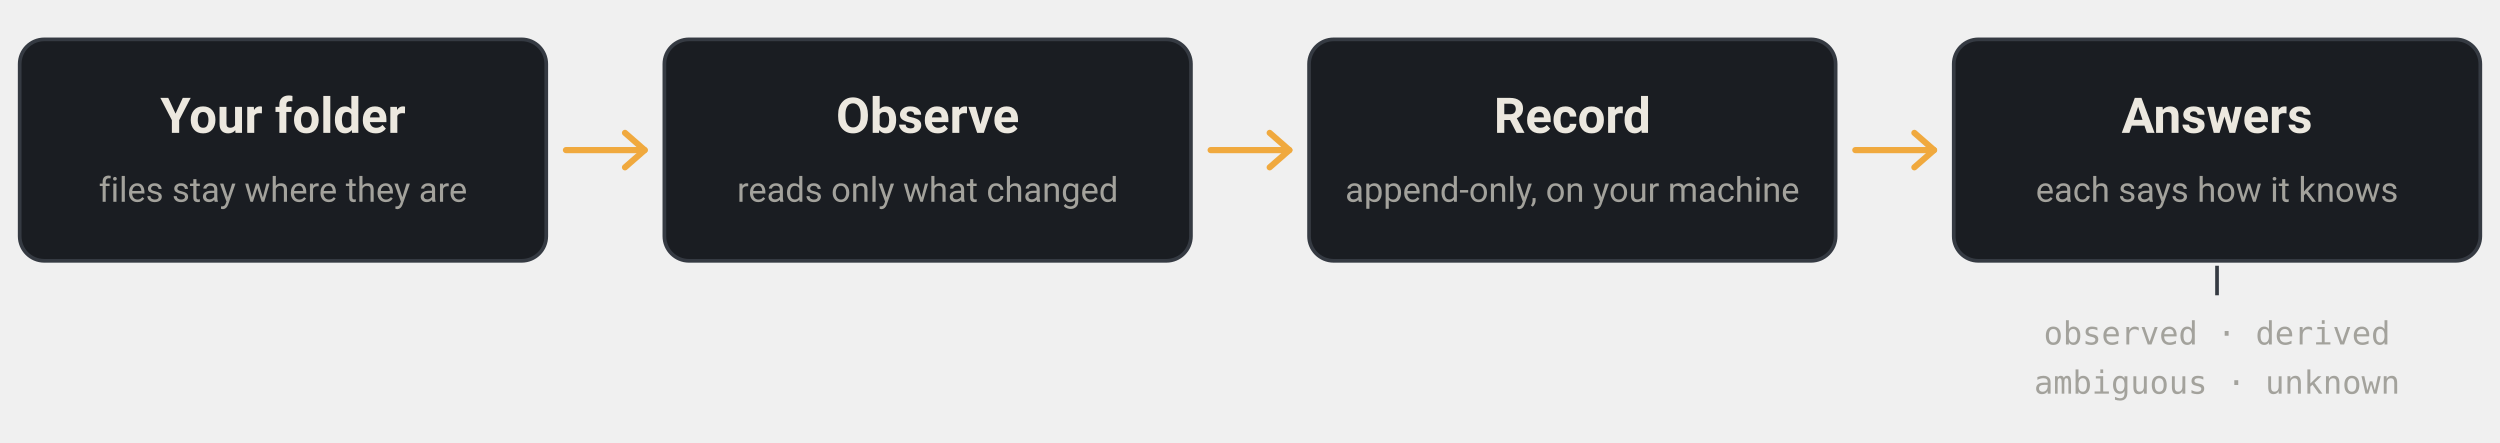
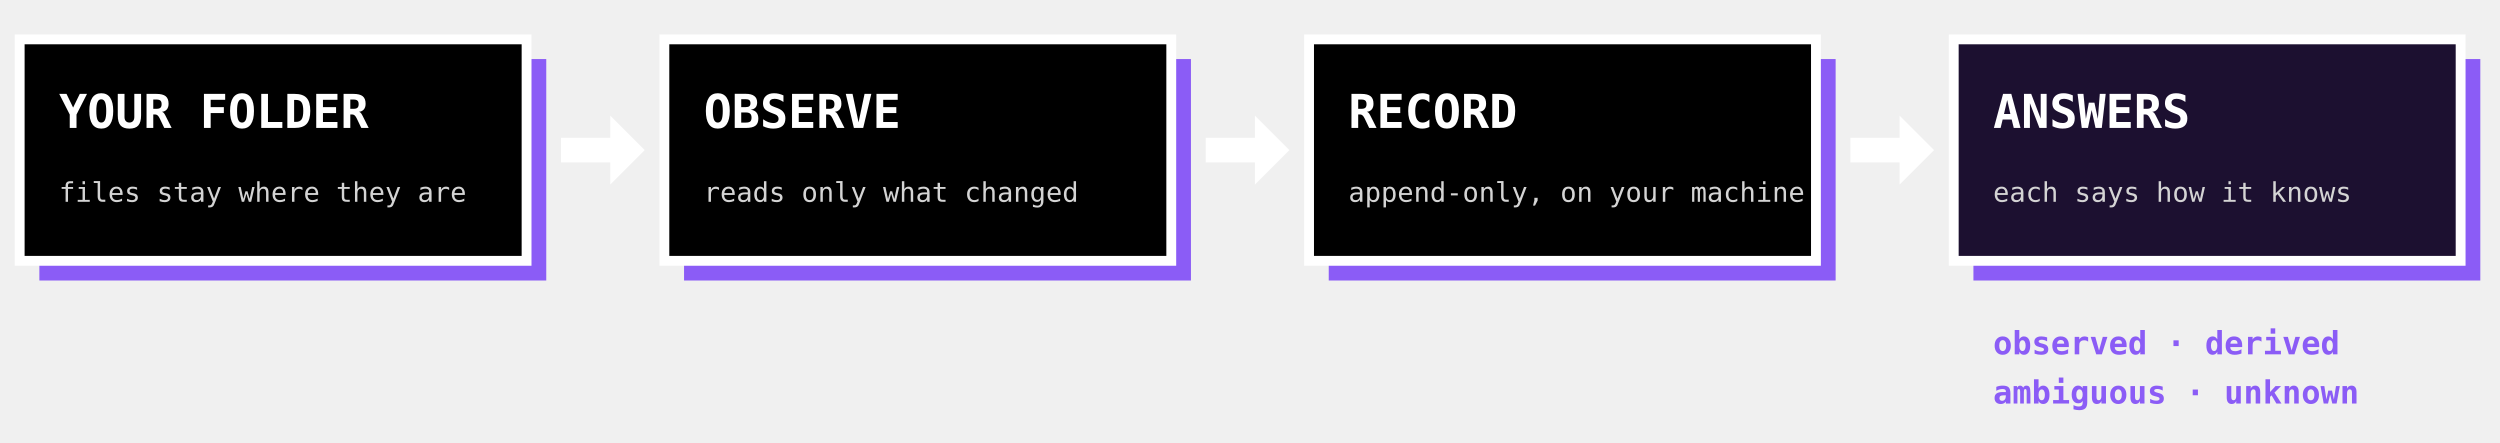
<svg xmlns="http://www.w3.org/2000/svg" width="1016" height="180" viewBox="0 0 1016 180" role="img" aria-label="Your folder → Observe → Record → Answers">
-   <rect x="8" y="16" width="214" height="90" rx="10" fill="#1a1d22" stroke="#353a42" stroke-width="1.5" />
-   <text x="115.0" y="54" text-anchor="middle" font-family="ui-sans-serif, system-ui, -apple-system, 'Segoe UI', Roboto, 'Helvetica Neue', Arial, sans-serif" font-size="20" font-weight="600" fill="#ece8df">Your folder</text>
-   <text x="115.0" y="82" text-anchor="middle" font-family="ui-sans-serif, system-ui, -apple-system, 'Segoe UI', Roboto, 'Helvetica Neue', Arial, sans-serif" font-size="14" fill="#a3a29c">files stay where they are</text>
-   <path d="M230 61h32" stroke="#f0a93e" stroke-width="2.5" stroke-linecap="round" />
-   <path d="M254 54l8 7-8 7" fill="none" stroke="#f0a93e" stroke-width="2.5" stroke-linecap="round" stroke-linejoin="round" />
-   <rect x="270" y="16" width="214" height="90" rx="10" fill="#1a1d22" stroke="#353a42" stroke-width="1.5" />
-   <text x="377.0" y="54" text-anchor="middle" font-family="ui-sans-serif, system-ui, -apple-system, 'Segoe UI', Roboto, 'Helvetica Neue', Arial, sans-serif" font-size="20" font-weight="600" fill="#ece8df">Observe</text>
-   <text x="377.0" y="82" text-anchor="middle" font-family="ui-sans-serif, system-ui, -apple-system, 'Segoe UI', Roboto, 'Helvetica Neue', Arial, sans-serif" font-size="14" fill="#a3a29c">reads only what changed</text>
-   <path d="M492 61h32" stroke="#f0a93e" stroke-width="2.5" stroke-linecap="round" />
-   <path d="M516 54l8 7-8 7" fill="none" stroke="#f0a93e" stroke-width="2.5" stroke-linecap="round" stroke-linejoin="round" />
-   <rect x="532" y="16" width="214" height="90" rx="10" fill="#1a1d22" stroke="#353a42" stroke-width="1.5" />
-   <text x="639.0" y="54" text-anchor="middle" font-family="ui-sans-serif, system-ui, -apple-system, 'Segoe UI', Roboto, 'Helvetica Neue', Arial, sans-serif" font-size="20" font-weight="600" fill="#ece8df">Record</text>
-   <text x="639.0" y="82" text-anchor="middle" font-family="ui-sans-serif, system-ui, -apple-system, 'Segoe UI', Roboto, 'Helvetica Neue', Arial, sans-serif" font-size="14" fill="#a3a29c">append-only, on your machine</text>
-   <path d="M754 61h32" stroke="#f0a93e" stroke-width="2.5" stroke-linecap="round" />
-   <path d="M778 54l8 7-8 7" fill="none" stroke="#f0a93e" stroke-width="2.5" stroke-linecap="round" stroke-linejoin="round" />
-   <rect x="794" y="16" width="214" height="90" rx="10" fill="#1a1d22" stroke="#353a42" stroke-width="1.5" />
-   <text x="901.0" y="54" text-anchor="middle" font-family="ui-sans-serif, system-ui, -apple-system, 'Segoe UI', Roboto, 'Helvetica Neue', Arial, sans-serif" font-size="20" font-weight="600" fill="#ece8df">Answers</text>
-   <text x="901.0" y="82" text-anchor="middle" font-family="ui-sans-serif, system-ui, -apple-system, 'Segoe UI', Roboto, 'Helvetica Neue', Arial, sans-serif" font-size="14" fill="#a3a29c">each says how it knows</text>
-   <path d="M901.0 108v12" stroke="#353a42" stroke-width="1.5" />
-   <text x="901.0" y="140" text-anchor="middle" font-family="ui-monospace, SFMono-Regular, Menlo, Consolas, monospace" font-size="13" fill="#a3a29c">observed · derived</text>
-   <text x="901.0" y="160" text-anchor="middle" font-family="ui-monospace, SFMono-Regular, Menlo, Consolas, monospace" font-size="13" fill="#a3a29c">ambiguous · unknown</text>
+   <rect x="16" y="24" width="206" height="90" fill="#8b5cf6" />
+   <rect x="8" y="16" width="206" height="90" fill="#000000" stroke="#ffffff" stroke-width="4" />
+   <text x="24" y="52" font-family="ui-monospace, 'SF Mono', Menlo, Consolas, 'DejaVu Sans Mono', monospace" font-size="19" font-weight="800" fill="#ffffff">YOUR FOLDER</text>
+   <text x="24" y="82" font-family="ui-monospace, 'SF Mono', Menlo, Consolas, 'DejaVu Sans Mono', monospace" font-size="11" fill="#d4d4d4">files stay where they are</text>
+   <path d="M228 56h20v-9l14 14-14 14v-9h-20z" fill="#ffffff" />
+   <rect x="278" y="24" width="206" height="90" fill="#8b5cf6" />
+   <rect x="270" y="16" width="206" height="90" fill="#000000" stroke="#ffffff" stroke-width="4" />
+   <text x="286" y="52" font-family="ui-monospace, 'SF Mono', Menlo, Consolas, 'DejaVu Sans Mono', monospace" font-size="19" font-weight="800" fill="#ffffff">OBSERVE</text>
+   <text x="286" y="82" font-family="ui-monospace, 'SF Mono', Menlo, Consolas, 'DejaVu Sans Mono', monospace" font-size="11" fill="#d4d4d4">reads only what changed</text>
+   <path d="M490 56h20v-9l14 14-14 14v-9h-20z" fill="#ffffff" />
+   <rect x="540" y="24" width="206" height="90" fill="#8b5cf6" />
+   <rect x="532" y="16" width="206" height="90" fill="#000000" stroke="#ffffff" stroke-width="4" />
+   <text x="548" y="52" font-family="ui-monospace, 'SF Mono', Menlo, Consolas, 'DejaVu Sans Mono', monospace" font-size="19" font-weight="800" fill="#ffffff">RECORD</text>
+   <text x="548" y="82" font-family="ui-monospace, 'SF Mono', Menlo, Consolas, 'DejaVu Sans Mono', monospace" font-size="11" fill="#d4d4d4">append-only, on your machine</text>
+   <path d="M752 56h20v-9l14 14-14 14v-9h-20z" fill="#ffffff" />
+   <rect x="802" y="24" width="206" height="90" fill="#8b5cf6" />
+   <rect x="794" y="16" width="206" height="90" fill="#1c1030" stroke="#ffffff" stroke-width="4" />
+   <text x="810" y="52" font-family="ui-monospace, 'SF Mono', Menlo, Consolas, 'DejaVu Sans Mono', monospace" font-size="19" font-weight="800" fill="#ffffff">ANSWERS</text>
+   <text x="810" y="82" font-family="ui-monospace, 'SF Mono', Menlo, Consolas, 'DejaVu Sans Mono', monospace" font-size="11" fill="#d4d4d4">each says how it knows</text>
+   <text x="810" y="144" font-family="ui-monospace, 'SF Mono', Menlo, Consolas, 'DejaVu Sans Mono', monospace" font-size="13" font-weight="700" fill="#8b5cf6">observed · derived</text>
+   <text x="810" y="164" font-family="ui-monospace, 'SF Mono', Menlo, Consolas, 'DejaVu Sans Mono', monospace" font-size="13" font-weight="700" fill="#8b5cf6">ambiguous · unknown</text>
</svg>
